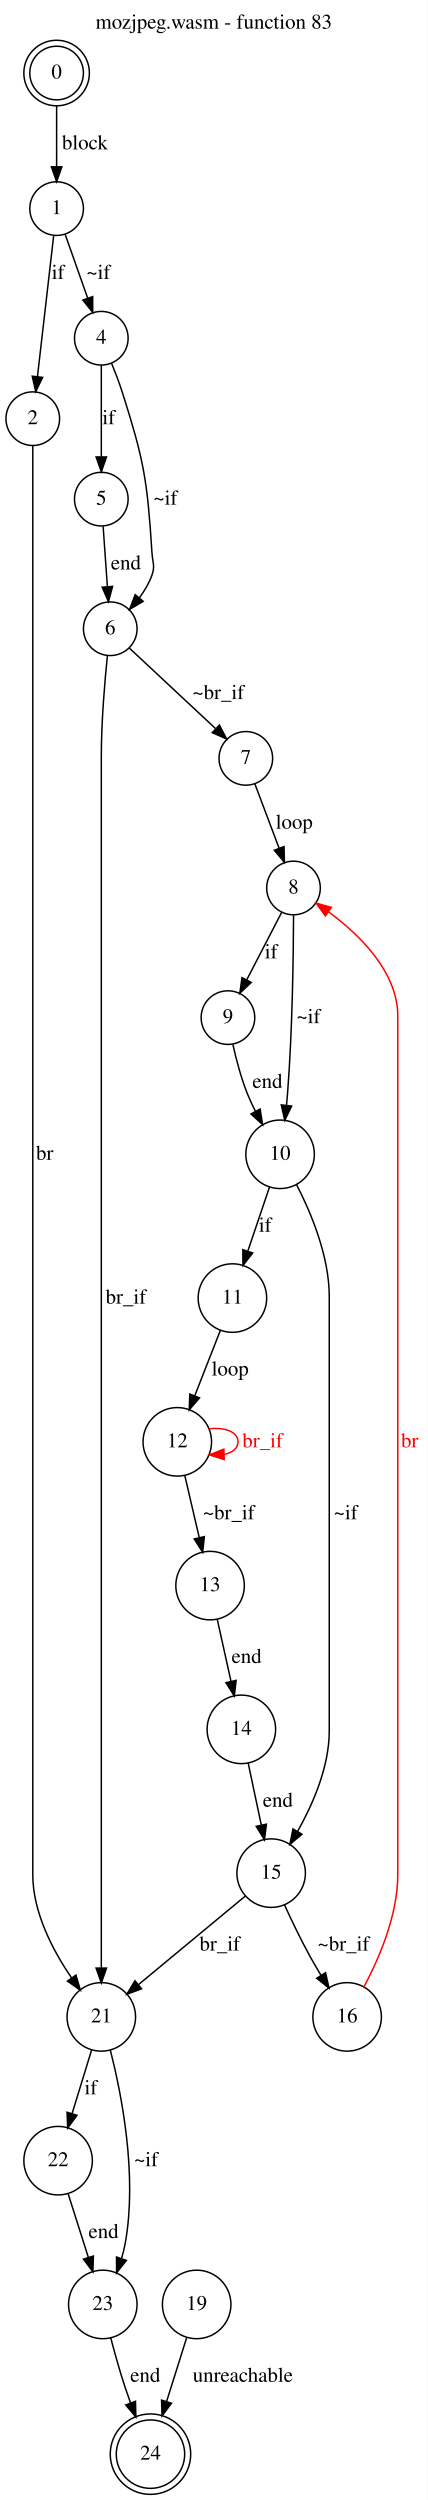
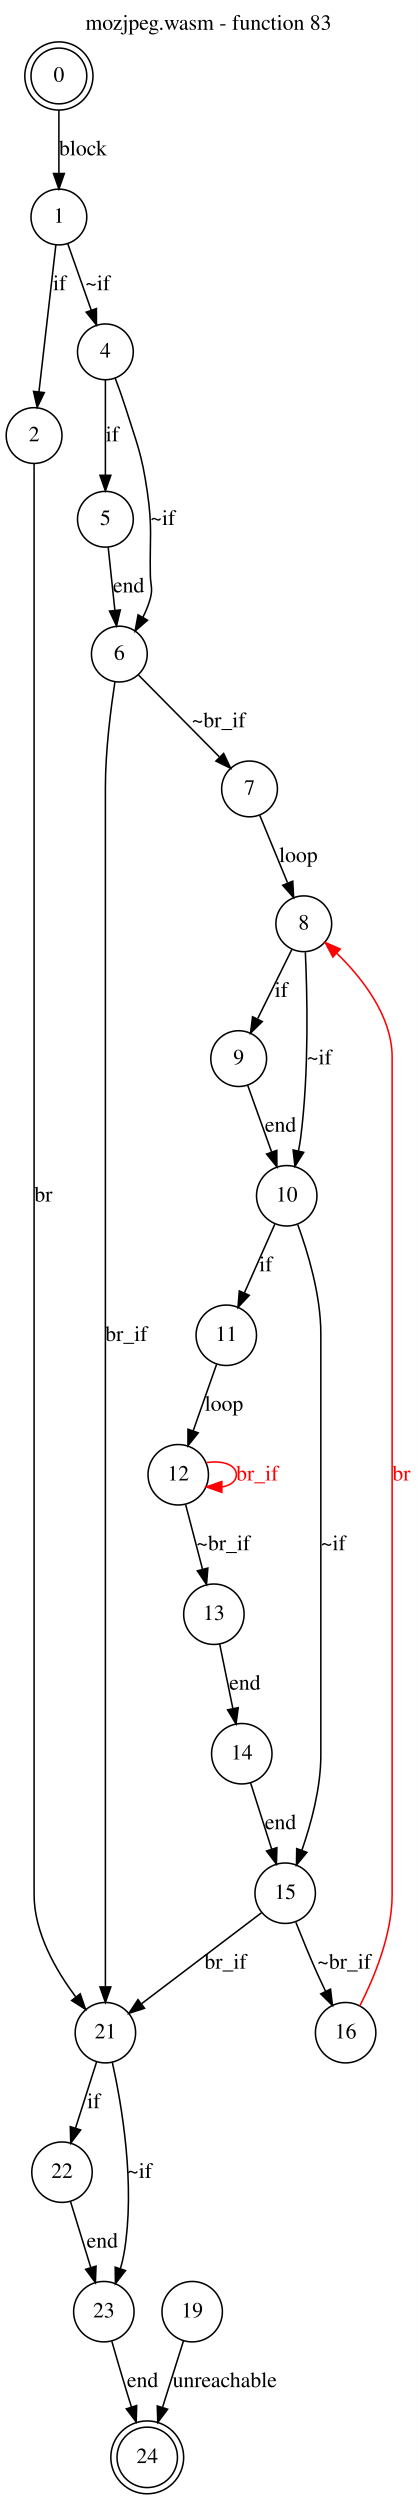
- <svg xmlns="http://www.w3.org/2000/svg" width="287pt" height="1678pt" viewBox="0.00 0.00 287.00 1677.96">
-   <g id="graph0" class="graph" transform="scale(1 1) rotate(0) translate(4 1673.96)">
-     <polygon fill="white" stroke="transparent" points="-4,4 -4,-1673.96 283,-1673.96 283,4 -4,4" />
-     <text text-anchor="middle" x="139.5" y="-1654.76" font-family="Times,serif" font-size="14.00">mozjpeg.wasm - function 83</text>
+ <svg xmlns="http://www.w3.org/2000/svg" width="269pt" height="1613pt" viewBox="0.00 0.00 269.00 1612.97">
+   <g id="graph0" class="graph" transform="scale(1 1) rotate(0) translate(4 1608.97)">
+     <polygon fill="white" stroke="transparent" points="-4,4 -4,-1608.97 265,-1608.97 265,4 -4,4" />
+     <text text-anchor="middle" x="130.5" y="-1589.77" font-family="Times,serif" font-size="14.00">mozjpeg.wasm - function 83</text>
    <g id="node1" class="node">
-       <ellipse fill="none" stroke="black" cx="34" cy="-1624.96" rx="18" ry="18" />
-       <ellipse fill="none" stroke="black" cx="34" cy="-1624.96" rx="22" ry="22" />
-       <text text-anchor="middle" x="34" y="-1621.26" font-family="Times,serif" font-size="14.00">0</text>
+       <ellipse fill="none" stroke="black" cx="34" cy="-1559.97" rx="18" ry="18" />
+       <ellipse fill="none" stroke="black" cx="34" cy="-1559.97" rx="22" ry="22" />
+       <text text-anchor="middle" x="34" y="-1556.27" font-family="Times,serif" font-size="14.00">0</text>
    </g>
    <g id="node3" class="node">
-       <ellipse fill="none" stroke="black" cx="34" cy="-1533.96" rx="18" ry="18" />
-       <text text-anchor="middle" x="34" y="-1530.26" font-family="Times,serif" font-size="14.00">1</text>
+       <ellipse fill="none" stroke="black" cx="34" cy="-1468.97" rx="18" ry="18" />
+       <text text-anchor="middle" x="34" y="-1465.27" font-family="Times,serif" font-size="14.00">1</text>
    </g>
    <g id="edge1" class="edge">
-       <path fill="none" stroke="black" d="M34,-1602.87C34,-1590.74 34,-1575.37 34,-1562.32" />
-       <polygon fill="black" stroke="black" points="37.5,-1562.03 34,-1552.03 30.5,-1562.03 37.5,-1562.03" />
-       <text text-anchor="middle" x="53" y="-1573.76" font-family="Times,serif" font-size="14.00">block</text>
+       <path fill="none" stroke="black" d="M34,-1537.87C34,-1525.75 34,-1510.37 34,-1497.33" />
+       <polygon fill="black" stroke="black" points="37.5,-1497.03 34,-1487.03 30.5,-1497.03 37.5,-1497.03" />
+       <text text-anchor="middle" x="49.5" y="-1508.77" font-family="Times,serif" font-size="14.00">block</text>
    </g>
    <g id="node2" class="node">
-       <ellipse fill="none" stroke="black" cx="97" cy="-26.75" rx="22.96" ry="22.96" />
-       <ellipse fill="none" stroke="black" cx="97" cy="-26.75" rx="27" ry="27" />
-       <text text-anchor="middle" x="97" y="-23.05" font-family="Times,serif" font-size="14.00">24</text>
+       <ellipse fill="none" stroke="black" cx="91" cy="-23.5" rx="19.5" ry="19.5" />
+       <ellipse fill="none" stroke="black" cx="91" cy="-23.5" rx="23.5" ry="23.5" />
+       <text text-anchor="middle" x="91" y="-19.8" font-family="Times,serif" font-size="14.00">24</text>
    </g>
    <g id="node4" class="node">
-       <ellipse fill="none" stroke="black" cx="18" cy="-1392.96" rx="18" ry="18" />
-       <text text-anchor="middle" x="18" y="-1389.26" font-family="Times,serif" font-size="14.00">2</text>
+       <ellipse fill="none" stroke="black" cx="18" cy="-1327.97" rx="18" ry="18" />
+       <text text-anchor="middle" x="18" y="-1324.27" font-family="Times,serif" font-size="14.00">2</text>
    </g>
    <g id="edge2" class="edge">
-       <path fill="none" stroke="black" d="M32.04,-1515.92C29.32,-1492.26 24.36,-1449.22 21.13,-1421.11" />
-       <polygon fill="black" stroke="black" points="24.6,-1420.68 19.98,-1411.14 17.64,-1421.48 24.6,-1420.68" />
-       <text text-anchor="middle" x="35" y="-1486.76" font-family="Times,serif" font-size="14.00">if</text>
+       <path fill="none" stroke="black" d="M32.04,-1450.92C29.32,-1427.27 24.36,-1384.23 21.13,-1356.12" />
+       <polygon fill="black" stroke="black" points="24.6,-1355.68 19.98,-1346.15 17.64,-1356.48 24.6,-1355.68" />
+       <text text-anchor="middle" x="34.5" y="-1421.77" font-family="Times,serif" font-size="14.00">if</text>
    </g>
    <g id="node5" class="node">
-       <ellipse fill="none" stroke="black" cx="64" cy="-1446.96" rx="18" ry="18" />
-       <text text-anchor="middle" x="64" y="-1443.26" font-family="Times,serif" font-size="14.00">4</text>
+       <ellipse fill="none" stroke="black" cx="64" cy="-1381.97" rx="18" ry="18" />
+       <text text-anchor="middle" x="64" y="-1378.27" font-family="Times,serif" font-size="14.00">4</text>
    </g>
    <g id="edge3" class="edge">
-       <path fill="none" stroke="black" d="M39.78,-1516.57C44.06,-1504.46 49.96,-1487.73 54.87,-1473.82" />
-       <polygon fill="black" stroke="black" points="58.21,-1474.89 58.23,-1464.3 51.6,-1472.56 58.21,-1474.89" />
-       <text text-anchor="middle" x="62" y="-1486.76" font-family="Times,serif" font-size="14.00">~if</text>
+       <path fill="none" stroke="black" d="M39.78,-1451.58C44.06,-1439.46 49.96,-1422.73 54.87,-1408.83" />
+       <polygon fill="black" stroke="black" points="58.21,-1409.9 58.23,-1399.3 51.6,-1407.57 58.21,-1409.9" />
+       <text text-anchor="middle" x="59" y="-1421.77" font-family="Times,serif" font-size="14.00">~if</text>
    </g>
    <g id="node6" class="node">
-       <ellipse fill="none" stroke="black" cx="64" cy="-320.24" rx="23" ry="23" />
-       <text text-anchor="middle" x="64" y="-316.54" font-family="Times,serif" font-size="14.00">21</text>
+       <ellipse fill="none" stroke="black" cx="64" cy="-297.49" rx="19.5" ry="19.5" />
+       <text text-anchor="middle" x="64" y="-293.79" font-family="Times,serif" font-size="14.00">21</text>
    </g>
    <g id="edge4" class="edge">
-       <path fill="none" stroke="black" d="M18,-1374.71C18,-1355.58 18,-1323.82 18,-1296.46 18,-1296.46 18,-1296.46 18,-415.73 18,-390.33 31.6,-364.61 44.02,-346.43" />
-       <polygon fill="black" stroke="black" points="46.97,-348.31 49.95,-338.15 41.28,-344.24 46.97,-348.31" />
-       <text text-anchor="middle" x="26" y="-895.51" font-family="Times,serif" font-size="14.00">br</text>
+       <path fill="none" stroke="black" d="M18,-1309.71C18,-1290.59 18,-1258.82 18,-1231.47 18,-1231.47 18,-1231.47 18,-386.48 18,-361.97 32.2,-337.54 44.81,-320.66" />
+       <polygon fill="black" stroke="black" points="47.75,-322.58 51.19,-312.56 42.25,-318.26 47.75,-322.58" />
+       <text text-anchor="middle" x="24" y="-833.77" font-family="Times,serif" font-size="14.00">br</text>
    </g>
    <g id="node7" class="node">
-       <ellipse fill="none" stroke="black" cx="64" cy="-1338.96" rx="18" ry="18" />
-       <text text-anchor="middle" x="64" y="-1335.26" font-family="Times,serif" font-size="14.00">5</text>
+       <ellipse fill="none" stroke="black" cx="64" cy="-1273.97" rx="18" ry="18" />
+       <text text-anchor="middle" x="64" y="-1270.27" font-family="Times,serif" font-size="14.00">5</text>
    </g>
    <g id="edge5" class="edge">
-       <path fill="none" stroke="black" d="M64,-1428.93C64,-1412.34 64,-1386.84 64,-1367.39" />
-       <polygon fill="black" stroke="black" points="67.5,-1367.3 64,-1357.3 60.5,-1367.3 67.5,-1367.3" />
-       <text text-anchor="middle" x="69" y="-1389.26" font-family="Times,serif" font-size="14.00">if</text>
+       <path fill="none" stroke="black" d="M64,-1363.93C64,-1347.34 64,-1321.85 64,-1302.4" />
+       <polygon fill="black" stroke="black" points="67.5,-1302.31 64,-1292.31 60.5,-1302.31 67.5,-1302.31" />
+       <text text-anchor="middle" x="68.5" y="-1324.27" font-family="Times,serif" font-size="14.00">if</text>
    </g>
    <g id="node8" class="node">
-       <ellipse fill="none" stroke="black" cx="70" cy="-1251.96" rx="18" ry="18" />
-       <text text-anchor="middle" x="70" y="-1248.26" font-family="Times,serif" font-size="14.00">6</text>
+       <ellipse fill="none" stroke="black" cx="73" cy="-1186.97" rx="18" ry="18" />
+       <text text-anchor="middle" x="73" y="-1183.27" font-family="Times,serif" font-size="14.00">6</text>
    </g>
    <g id="edge6" class="edge">
-       <path fill="none" stroke="black" d="M70.9,-1430.11C73.34,-1424.17 75.97,-1417.32 78,-1410.96 92.82,-1364.45 94.86,-1351.67 98,-1302.96 98.43,-1296.31 100.21,-1294.25 98,-1287.96 96.1,-1282.54 92.97,-1277.34 89.48,-1272.69" />
-       <polygon fill="black" stroke="black" points="92.1,-1270.36 82.99,-1264.95 86.74,-1274.86 92.1,-1270.36" />
-       <text text-anchor="middle" x="107" y="-1335.26" font-family="Times,serif" font-size="14.00">~if</text>
+       <path fill="none" stroke="black" d="M70.3,-1365.05C72.55,-1359.11 75.02,-1352.27 77,-1345.97 84.44,-1322.31 87.41,-1316.5 91,-1291.97 94.48,-1268.2 92.56,-1261.98 93,-1237.97 93.12,-1231.3 94.71,-1229.41 93,-1222.97 91.89,-1218.78 90.15,-1214.57 88.14,-1210.6" />
+       <polygon fill="black" stroke="black" points="91.16,-1208.83 83.17,-1201.87 85.08,-1212.29 91.16,-1208.83" />
+       <text text-anchor="middle" x="101" y="-1270.27" font-family="Times,serif" font-size="14.00">~if</text>
    </g>
    <g id="node20" class="node">
-       <ellipse fill="none" stroke="black" cx="35" cy="-223.74" rx="23" ry="23" />
-       <text text-anchor="middle" x="35" y="-220.04" font-family="Times,serif" font-size="14.00">22</text>
+       <ellipse fill="none" stroke="black" cx="36" cy="-207.49" rx="19.5" ry="19.5" />
+       <text text-anchor="middle" x="36" y="-203.79" font-family="Times,serif" font-size="14.00">22</text>
    </g>
    <g id="edge25" class="edge">
-       <path fill="none" stroke="black" d="M57.56,-298.26C53.7,-285.66 48.71,-269.41 44.4,-255.38" />
-       <polygon fill="black" stroke="black" points="47.7,-254.19 41.42,-245.65 41.01,-256.24 47.7,-254.19" />
-       <text text-anchor="middle" x="57" y="-268.29" font-family="Times,serif" font-size="14.00">if</text>
+       <path fill="none" stroke="black" d="M58.33,-278.68C54.42,-266.4 49.15,-249.83 44.71,-235.87" />
+       <polygon fill="black" stroke="black" points="48.03,-234.74 41.66,-226.27 41.35,-236.86 48.03,-234.74" />
+       <text text-anchor="middle" x="56.5" y="-248.79" font-family="Times,serif" font-size="14.00">if</text>
    </g>
    <g id="node21" class="node">
-       <ellipse fill="none" stroke="black" cx="65" cy="-127.24" rx="23" ry="23" />
-       <text text-anchor="middle" x="65" y="-123.54" font-family="Times,serif" font-size="14.00">23</text>
+       <ellipse fill="none" stroke="black" cx="63" cy="-117.49" rx="19.5" ry="19.5" />
+       <text text-anchor="middle" x="63" y="-113.79" font-family="Times,serif" font-size="14.00">23</text>
    </g>
    <g id="edge26" class="edge">
-       <path fill="none" stroke="black" d="M70.03,-298.05C77.53,-268.67 88.39,-213.97 80,-167.99 79.4,-164.73 78.55,-161.38 77.56,-158.08" />
-       <polygon fill="black" stroke="black" points="80.81,-156.78 74.24,-148.47 74.19,-159.07 80.81,-156.78" />
-       <text text-anchor="middle" x="94" y="-220.04" font-family="Times,serif" font-size="14.00">~if</text>
+       <path fill="none" stroke="black" d="M68.44,-278.49C74.45,-251.49 83.6,-198.96 76,-154.99 75.44,-151.75 74.62,-148.4 73.65,-145.12" />
+       <polygon fill="black" stroke="black" points="76.96,-143.98 70.46,-135.62 70.33,-146.21 76.96,-143.98" />
+       <text text-anchor="middle" x="86" y="-203.79" font-family="Times,serif" font-size="14.00">~if</text>
    </g>
    <g id="edge7" class="edge">
-       <path fill="none" stroke="black" d="M65.21,-1320.76C66.04,-1309.12 67.14,-1293.51 68.08,-1280.2" />
-       <polygon fill="black" stroke="black" points="71.57,-1280.36 68.79,-1270.14 64.59,-1279.86 71.57,-1280.36" />
-       <text text-anchor="middle" x="80.5" y="-1291.76" font-family="Times,serif" font-size="14.00">end</text>
+       <path fill="none" stroke="black" d="M65.82,-1255.76C67.05,-1244.13 68.71,-1228.51 70.12,-1215.2" />
+       <polygon fill="black" stroke="black" points="73.61,-1215.45 71.18,-1205.14 66.65,-1214.72 73.61,-1215.45" />
+       <text text-anchor="middle" x="79" y="-1226.77" font-family="Times,serif" font-size="14.00">end</text>
    </g>
    <g id="edge9" class="edge">
-       <path fill="none" stroke="black" d="M68.1,-1234.05C66.34,-1216.92 64,-1189.63 64,-1165.96 64,-1165.96 64,-1165.96 64,-415.73 64,-394.89 64,-371.45 64,-353.14" />
-       <polygon fill="black" stroke="black" points="67.5,-353 64,-343 60.5,-353 67.5,-353" />
-       <text text-anchor="middle" x="80.5" y="-799.02" font-family="Times,serif" font-size="14.00">br_if</text>
+       <path fill="none" stroke="black" d="M70.15,-1169.09C67.52,-1151.98 64,-1124.71 64,-1100.97 64,-1100.97 64,-1100.97 64,-386.48 64,-366.81 64,-344.66 64,-327.5" />
+       <polygon fill="black" stroke="black" points="67.5,-327.03 64,-317.03 60.5,-327.03 67.5,-327.03" />
+       <text text-anchor="middle" x="77.5" y="-743.77" font-family="Times,serif" font-size="14.00">br_if</text>
    </g>
    <g id="node9" class="node">
-       <ellipse fill="none" stroke="black" cx="161" cy="-1164.96" rx="18" ry="18" />
-       <text text-anchor="middle" x="161" y="-1161.26" font-family="Times,serif" font-size="14.00">7</text>
+       <ellipse fill="none" stroke="black" cx="157" cy="-1099.97" rx="18" ry="18" />
+       <text text-anchor="middle" x="157" y="-1096.27" font-family="Times,serif" font-size="14.00">7</text>
    </g>
    <g id="edge8" class="edge">
-       <path fill="none" stroke="black" d="M82.65,-1239.14C97.65,-1225.14 122.82,-1201.62 140.59,-1185.03" />
-       <polygon fill="black" stroke="black" points="143.24,-1187.34 148.16,-1177.95 138.46,-1182.22 143.24,-1187.34" />
-       <text text-anchor="middle" x="142.5" y="-1204.76" font-family="Times,serif" font-size="14.00">~br_if</text>
+       <path fill="none" stroke="black" d="M85.39,-1173.42C99.12,-1159.53 121.43,-1136.96 137.5,-1120.69" />
+       <polygon fill="black" stroke="black" points="140.29,-1122.86 144.83,-1113.28 135.31,-1117.94 140.29,-1122.86" />
+       <text text-anchor="middle" x="137" y="-1139.77" font-family="Times,serif" font-size="14.00">~br_if</text>
    </g>
    <g id="node10" class="node">
-       <ellipse fill="none" stroke="black" cx="193" cy="-1077.96" rx="18" ry="18" />
-       <text text-anchor="middle" x="193" y="-1074.26" font-family="Times,serif" font-size="14.00">8</text>
+       <ellipse fill="none" stroke="black" cx="192" cy="-1012.97" rx="18" ry="18" />
+       <text text-anchor="middle" x="192" y="-1009.27" font-family="Times,serif" font-size="14.00">8</text>
    </g>
    <g id="edge10" class="edge">
-       <path fill="none" stroke="black" d="M167.02,-1147.97C171.59,-1135.82 177.98,-1118.86 183.28,-1104.79" />
-       <polygon fill="black" stroke="black" points="186.65,-1105.76 186.9,-1095.16 180.1,-1103.29 186.65,-1105.76" />
-       <text text-anchor="middle" x="193.5" y="-1117.76" font-family="Times,serif" font-size="14.00">loop</text>
+       <path fill="none" stroke="black" d="M163.58,-1082.98C168.62,-1070.75 175.66,-1053.64 181.48,-1039.52" />
+       <polygon fill="black" stroke="black" points="184.88,-1040.46 185.45,-1029.88 178.4,-1037.8 184.88,-1040.46" />
+       <text text-anchor="middle" x="188.5" y="-1052.77" font-family="Times,serif" font-size="14.00">loop</text>
    </g>
    <g id="node11" class="node">
-       <ellipse fill="none" stroke="black" cx="149" cy="-990.96" rx="18" ry="18" />
-       <text text-anchor="middle" x="149" y="-987.26" font-family="Times,serif" font-size="14.00">9</text>
+       <ellipse fill="none" stroke="black" cx="150" cy="-925.97" rx="18" ry="18" />
+       <text text-anchor="middle" x="150" y="-922.27" font-family="Times,serif" font-size="14.00">9</text>
    </g>
    <g id="edge11" class="edge">
-       <path fill="none" stroke="black" d="M185.13,-1061.76C178.6,-1049.15 169.2,-1030.97 161.61,-1016.33" />
-       <polygon fill="black" stroke="black" points="164.65,-1014.58 156.95,-1007.31 158.44,-1017.8 164.65,-1014.58" />
-       <text text-anchor="middle" x="178" y="-1030.76" font-family="Times,serif" font-size="14.00">if</text>
+       <path fill="none" stroke="black" d="M184.3,-996.38C178.14,-983.91 169.39,-966.21 162.27,-951.8" />
+       <polygon fill="black" stroke="black" points="165.22,-949.87 157.65,-942.46 158.95,-952.97 165.22,-949.87" />
+       <text text-anchor="middle" x="177.5" y="-965.77" font-family="Times,serif" font-size="14.00">if</text>
    </g>
    <g id="node12" class="node">
-       <ellipse fill="none" stroke="black" cx="184" cy="-899.21" rx="23" ry="23" />
-       <text text-anchor="middle" x="184" y="-895.51" font-family="Times,serif" font-size="14.00">10</text>
+       <ellipse fill="none" stroke="black" cx="181" cy="-837.47" rx="19.5" ry="19.5" />
+       <text text-anchor="middle" x="181" y="-833.77" font-family="Times,serif" font-size="14.00">10</text>
    </g>
    <g id="edge12" class="edge">
-       <path fill="none" stroke="black" d="M193.03,-1059.63C192.94,-1033.61 192.32,-982.9 189,-939.96 188.8,-937.41 188.56,-934.78 188.29,-932.13" />
-       <polygon fill="black" stroke="black" points="191.75,-931.58 187.13,-922.04 184.79,-932.38 191.75,-931.58" />
-       <text text-anchor="middle" x="203" y="-987.26" font-family="Times,serif" font-size="14.00">~if</text>
+       <path fill="none" stroke="black" d="M193,-994.57C194.22,-968.47 195.5,-917.67 190,-874.97 189.64,-872.21 189.16,-869.36 188.59,-866.52" />
+       <polygon fill="black" stroke="black" points="191.95,-865.48 186.31,-856.51 185.12,-867.03 191.95,-865.48" />
+       <text text-anchor="middle" x="202" y="-922.27" font-family="Times,serif" font-size="14.00">~if</text>
    </g>
    <g id="edge13" class="edge">
-       <path fill="none" stroke="black" d="M152.31,-972.96C154.49,-963.12 157.74,-950.62 162,-939.96 163.58,-936 165.47,-931.95 167.47,-928.01" />
-       <polygon fill="black" stroke="black" points="170.59,-929.61 172.25,-919.14 164.43,-926.29 170.59,-929.61" />
-       <text text-anchor="middle" x="175.5" y="-943.76" font-family="Times,serif" font-size="14.00">end</text>
+       <path fill="none" stroke="black" d="M155.83,-908.7C160.15,-896.65 166.14,-879.94 171.19,-865.85" />
+       <polygon fill="black" stroke="black" points="174.58,-866.75 174.66,-856.15 167.99,-864.39 174.58,-866.75" />
+       <text text-anchor="middle" x="177" y="-878.77" font-family="Times,serif" font-size="14.00">end</text>
    </g>
    <g id="node13" class="node">
-       <ellipse fill="none" stroke="black" cx="152" cy="-802.72" rx="23" ry="23" />
-       <text text-anchor="middle" x="152" y="-799.02" font-family="Times,serif" font-size="14.00">11</text>
+       <ellipse fill="none" stroke="black" cx="142" cy="-747.47" rx="19.5" ry="19.5" />
+       <text text-anchor="middle" x="142" y="-743.77" font-family="Times,serif" font-size="14.00">11</text>
    </g>
    <g id="edge14" class="edge">
-       <path fill="none" stroke="black" d="M176.9,-877.24C172.63,-864.64 167.13,-848.38 162.38,-834.36" />
-       <polygon fill="black" stroke="black" points="165.6,-832.98 159.08,-824.63 158.97,-835.22 165.6,-832.98" />
-       <text text-anchor="middle" x="174" y="-847.26" font-family="Times,serif" font-size="14.00">if</text>
+       <path fill="none" stroke="black" d="M173.29,-819.08C167.7,-806.47 160.04,-789.17 153.7,-774.86" />
+       <polygon fill="black" stroke="black" points="156.81,-773.24 149.56,-765.52 150.41,-776.08 156.81,-773.24" />
+       <text text-anchor="middle" x="167.5" y="-788.77" font-family="Times,serif" font-size="14.00">if</text>
    </g>
    <g id="node14" class="node">
-       <ellipse fill="none" stroke="black" cx="178" cy="-416.73" rx="23" ry="23" />
-       <text text-anchor="middle" x="178" y="-413.03" font-family="Times,serif" font-size="14.00">15</text>
+       <ellipse fill="none" stroke="black" cx="180" cy="-387.48" rx="19.5" ry="19.5" />
+       <text text-anchor="middle" x="180" y="-383.78" font-family="Times,serif" font-size="14.00">15</text>
    </g>
    <g id="edge15" class="edge">
-       <path fill="none" stroke="black" d="M194.99,-878.99C204.59,-860.36 217,-831 217,-803.72 217,-803.72 217,-803.72 217,-512.23 217,-488.09 205.99,-462.92 195.67,-444.64" />
-       <polygon fill="black" stroke="black" points="198.66,-442.82 190.55,-436 192.64,-446.39 198.66,-442.82" />
-       <text text-anchor="middle" x="228" y="-654.27" font-family="Times,serif" font-size="14.00">~if</text>
+       <path fill="none" stroke="black" d="M188.08,-818.92C194.51,-801.39 203,-773.51 203,-748.47 203,-748.47 203,-748.47 203,-476.48 203,-455.36 196.72,-432.29 190.73,-415.07" />
+       <polygon fill="black" stroke="black" points="194.01,-413.85 187.28,-405.67 187.43,-416.26 194.01,-413.85" />
+       <text text-anchor="middle" x="211" y="-608.78" font-family="Times,serif" font-size="14.00">~if</text>
    </g>
    <g id="node15" class="node">
-       <ellipse fill="none" stroke="black" cx="115" cy="-706.22" rx="23" ry="23" />
-       <text text-anchor="middle" x="115" y="-702.52" font-family="Times,serif" font-size="14.00">12</text>
+       <ellipse fill="none" stroke="black" cx="111" cy="-657.47" rx="19.5" ry="19.5" />
+       <text text-anchor="middle" x="111" y="-653.77" font-family="Times,serif" font-size="14.00">12</text>
    </g>
    <g id="edge16" class="edge">
-       <path fill="none" stroke="black" d="M143.97,-781.21C138.93,-768.33 132.34,-751.5 126.72,-737.15" />
-       <polygon fill="black" stroke="black" points="129.92,-735.72 123.01,-727.68 123.4,-738.27 129.92,-735.72" />
-       <text text-anchor="middle" x="150.5" y="-750.77" font-family="Times,serif" font-size="14.00">loop</text>
+       <path fill="none" stroke="black" d="M135.73,-728.66C131.4,-716.38 125.56,-699.81 120.65,-685.86" />
+       <polygon fill="black" stroke="black" points="123.89,-684.52 117.26,-676.25 117.29,-686.85 123.89,-684.52" />
+       <text text-anchor="middle" x="140.5" y="-698.77" font-family="Times,serif" font-size="14.00">loop</text>
    </g>
    <g id="edge22" class="edge">
-       <path fill="none" stroke="black" d="M160.69,-401.38C141.58,-385.54 110.65,-359.91 88.93,-341.9" />
-       <polygon fill="black" stroke="black" points="91.04,-339.1 81.1,-335.41 86.57,-344.49 91.04,-339.1" />
-       <text text-anchor="middle" x="143.5" y="-364.78" font-family="Times,serif" font-size="14.00">br_if</text>
+       <path fill="none" stroke="black" d="M164.84,-374.98C145.12,-360.03 110.49,-333.76 87.4,-316.24" />
+       <polygon fill="black" stroke="black" points="89.25,-313.25 79.17,-309.99 85.02,-318.83 89.25,-313.25" />
+       <text text-anchor="middle" x="141.5" y="-338.79" font-family="Times,serif" font-size="14.00">br_if</text>
    </g>
    <g id="node18" class="node">
-       <ellipse fill="none" stroke="black" cx="229" cy="-320.24" rx="23" ry="23" />
-       <text text-anchor="middle" x="229" y="-316.54" font-family="Times,serif" font-size="14.00">16</text>
+       <ellipse fill="none" stroke="black" cx="219" cy="-297.49" rx="19.5" ry="19.5" />
+       <text text-anchor="middle" x="219" y="-293.79" font-family="Times,serif" font-size="14.00">16</text>
    </g>
    <g id="edge21" class="edge">
-       <path fill="none" stroke="black" d="M186.83,-395.68C191.62,-385.2 197.82,-372.23 204,-360.98 206.33,-356.74 208.93,-352.33 211.54,-348.05" />
-       <polygon fill="black" stroke="black" points="214.51,-349.9 216.84,-339.57 208.57,-346.19 214.51,-349.9" />
-       <text text-anchor="middle" x="226.5" y="-364.78" font-family="Times,serif" font-size="14.00">~br_if</text>
+       <path fill="none" stroke="black" d="M186.89,-368.72C190.84,-358.73 196.01,-346.08 201,-334.99 202.57,-331.49 204.28,-327.85 206.01,-324.26" />
+       <polygon fill="black" stroke="black" points="209.25,-325.61 210.5,-315.09 202.96,-322.52 209.25,-325.61" />
+       <text text-anchor="middle" x="218" y="-338.79" font-family="Times,serif" font-size="14.00">~br_if</text>
    </g>
    <g id="edge18" class="edge">
-       <path fill="none" stroke="red" d="M136.38,-715C146.67,-716.08 155.75,-713.16 155.75,-706.22 155.75,-701.78 152.02,-698.98 146.64,-697.82" />
-       <polygon fill="red" stroke="red" points="146.51,-694.32 136.38,-697.44 146.24,-701.31 146.51,-694.32" />
-       <text text-anchor="middle" x="172.25" y="-702.52" font-family="Times,serif" font-size="14.00" fill="red">br_if</text>
+       <path fill="none" stroke="red" d="M129.13,-665.33C139.22,-666.8 148.5,-664.18 148.5,-657.47 148.5,-653.18 144.69,-650.56 139.3,-649.62" />
+       <polygon fill="red" stroke="red" points="139.14,-646.12 129.13,-649.62 139.13,-653.12 139.14,-646.12" />
+       <text text-anchor="middle" x="162" y="-653.77" font-family="Times,serif" font-size="14.00" fill="red">br_if</text>
    </g>
    <g id="node16" class="node">
-       <ellipse fill="none" stroke="black" cx="137" cy="-609.72" rx="23" ry="23" />
-       <text text-anchor="middle" x="137" y="-606.02" font-family="Times,serif" font-size="14.00">13</text>
+       <ellipse fill="none" stroke="black" cx="134" cy="-567.48" rx="19.5" ry="19.5" />
+       <text text-anchor="middle" x="134" y="-563.78" font-family="Times,serif" font-size="14.00">13</text>
    </g>
    <g id="edge17" class="edge">
-       <path fill="none" stroke="black" d="M119.99,-683.78C122.86,-671.45 126.52,-655.75 129.7,-642.07" />
-       <polygon fill="black" stroke="black" points="133.17,-642.61 132.03,-632.08 126.35,-641.03 133.17,-642.61" />
-       <text text-anchor="middle" x="149.5" y="-654.27" font-family="Times,serif" font-size="14.00">~br_if</text>
+       <path fill="none" stroke="black" d="M115.77,-638.24C118.91,-626.21 123.09,-610.2 126.66,-596.56" />
+       <polygon fill="black" stroke="black" points="130.1,-597.25 129.24,-586.69 123.33,-595.48 130.1,-597.25" />
+       <text text-anchor="middle" x="140" y="-608.78" font-family="Times,serif" font-size="14.00">~br_if</text>
    </g>
    <g id="node17" class="node">
-       <ellipse fill="none" stroke="black" cx="158" cy="-513.23" rx="23" ry="23" />
-       <text text-anchor="middle" x="158" y="-509.53" font-family="Times,serif" font-size="14.00">14</text>
+       <ellipse fill="none" stroke="black" cx="152" cy="-477.48" rx="19.5" ry="19.5" />
+       <text text-anchor="middle" x="152" y="-473.78" font-family="Times,serif" font-size="14.00">14</text>
    </g>
    <g id="edge19" class="edge">
-       <path fill="none" stroke="black" d="M141.77,-587.28C144.5,-574.96 147.99,-559.26 151.03,-545.57" />
-       <polygon fill="black" stroke="black" points="154.5,-546.11 153.25,-535.59 147.67,-544.59 154.5,-546.11" />
-       <text text-anchor="middle" x="161.5" y="-557.78" font-family="Times,serif" font-size="14.00">end</text>
+       <path fill="none" stroke="black" d="M137.73,-548.24C140.19,-536.21 143.47,-520.2 146.26,-506.56" />
+       <polygon fill="black" stroke="black" points="149.7,-507.19 148.28,-496.69 142.84,-505.79 149.7,-507.19" />
+       <text text-anchor="middle" x="154" y="-518.78" font-family="Times,serif" font-size="14.00">end</text>
    </g>
    <g id="edge20" class="edge">
-       <path fill="none" stroke="black" d="M162.54,-490.79C165.15,-478.46 168.47,-462.76 171.37,-449.07" />
-       <polygon fill="black" stroke="black" points="174.83,-449.6 173.48,-439.09 167.98,-448.15 174.83,-449.6" />
-       <text text-anchor="middle" x="182.5" y="-461.28" font-family="Times,serif" font-size="14.00">end</text>
+       <path fill="none" stroke="black" d="M157.67,-458.67C161.58,-446.39 166.85,-429.82 171.29,-415.87" />
+       <polygon fill="black" stroke="black" points="174.65,-416.86 174.34,-406.27 167.97,-414.73 174.65,-416.86" />
+       <text text-anchor="middle" x="177" y="-428.78" font-family="Times,serif" font-size="14.00">end</text>
    </g>
    <g id="edge23" class="edge">
-       <path fill="none" stroke="red" d="M240.32,-340.42C250.21,-359.02 263,-388.36 263,-415.73 263,-991.96 263,-991.96 263,-991.96 263,-1021.9 236.8,-1047.02 216.46,-1062.01" />
-       <polygon fill="red" stroke="red" points="214.37,-1059.2 208.19,-1067.8 218.39,-1064.93 214.37,-1059.2" />
-       <text text-anchor="middle" x="271" y="-702.52" font-family="Times,serif" font-size="14.00" fill="red">br</text>
+       <path fill="none" stroke="red" d="M228.16,-314.79C236.99,-332.04 249,-360.34 249,-386.48 249,-926.97 249,-926.97 249,-926.97 249,-953.53 229.55,-978.06 213.38,-993.87" />
+       <polygon fill="red" stroke="red" points="210.75,-991.54 205.8,-1000.91 215.51,-996.67 210.75,-991.54" />
+       <text text-anchor="middle" x="255" y="-653.77" font-family="Times,serif" font-size="14.00" fill="red">br</text>
    </g>
    <g id="node19" class="node">
-       <ellipse fill="none" stroke="black" cx="128" cy="-127.24" rx="23" ry="23" />
-       <text text-anchor="middle" x="128" y="-123.54" font-family="Times,serif" font-size="14.00">19</text>
+       <ellipse fill="none" stroke="black" cx="120" cy="-117.49" rx="19.5" ry="19.5" />
+       <text text-anchor="middle" x="120" y="-113.79" font-family="Times,serif" font-size="14.00">19</text>
    </g>
    <g id="edge24" class="edge">
-       <path fill="none" stroke="black" d="M121.43,-105.36C117.47,-92.78 112.34,-76.47 107.8,-62.05" />
-       <polygon fill="black" stroke="black" points="111.11,-60.92 104.77,-52.44 104.43,-63.03 111.11,-60.92" />
-       <text text-anchor="middle" x="159" y="-75.3" font-family="Times,serif" font-size="14.00">unreachable</text>
+       <path fill="none" stroke="black" d="M114.41,-98.76C110.59,-86.66 105.44,-70.3 100.93,-56.01" />
+       <polygon fill="black" stroke="black" points="104.14,-54.55 97.8,-46.07 97.47,-56.66 104.14,-54.55" />
+       <text text-anchor="middle" x="141" y="-68.8" font-family="Times,serif" font-size="14.00">unreachable</text>
    </g>
    <g id="edge27" class="edge">
-       <path fill="none" stroke="black" d="M41.66,-201.77C45.66,-189.17 50.82,-172.91 55.27,-158.89" />
-       <polygon fill="black" stroke="black" points="58.67,-159.75 58.36,-149.16 52,-157.63 58.67,-159.75" />
-       <text text-anchor="middle" x="65.5" y="-171.79" font-family="Times,serif" font-size="14.00">end</text>
+       <path fill="none" stroke="black" d="M41.46,-188.68C45.23,-176.4 50.32,-159.83 54.6,-145.88" />
+       <polygon fill="black" stroke="black" points="57.96,-146.86 57.54,-136.28 51.26,-144.81 57.96,-146.86" />
+       <text text-anchor="middle" x="62" y="-158.79" font-family="Times,serif" font-size="14.00">end</text>
    </g>
    <g id="edge28" class="edge">
-       <path fill="none" stroke="black" d="M70.27,-105.03C72.94,-94.82 76.38,-82.44 80,-71.5 81.11,-68.14 82.33,-64.68 83.59,-61.22" />
-       <polygon fill="black" stroke="black" points="86.94,-62.25 87.2,-51.65 80.39,-59.78 86.94,-62.25" />
-       <text text-anchor="middle" x="93.5" y="-75.3" font-family="Times,serif" font-size="14.00">end</text>
+       <path fill="none" stroke="black" d="M68.16,-98.35C71,-88.47 74.62,-76.04 78,-65 78.9,-62.06 79.85,-59 80.81,-55.94" />
+       <polygon fill="black" stroke="black" points="84.18,-56.91 83.87,-46.32 77.51,-54.79 84.18,-56.91" />
+       <text text-anchor="middle" x="88" y="-68.8" font-family="Times,serif" font-size="14.00">end</text>
    </g>
  </g>
</svg>
